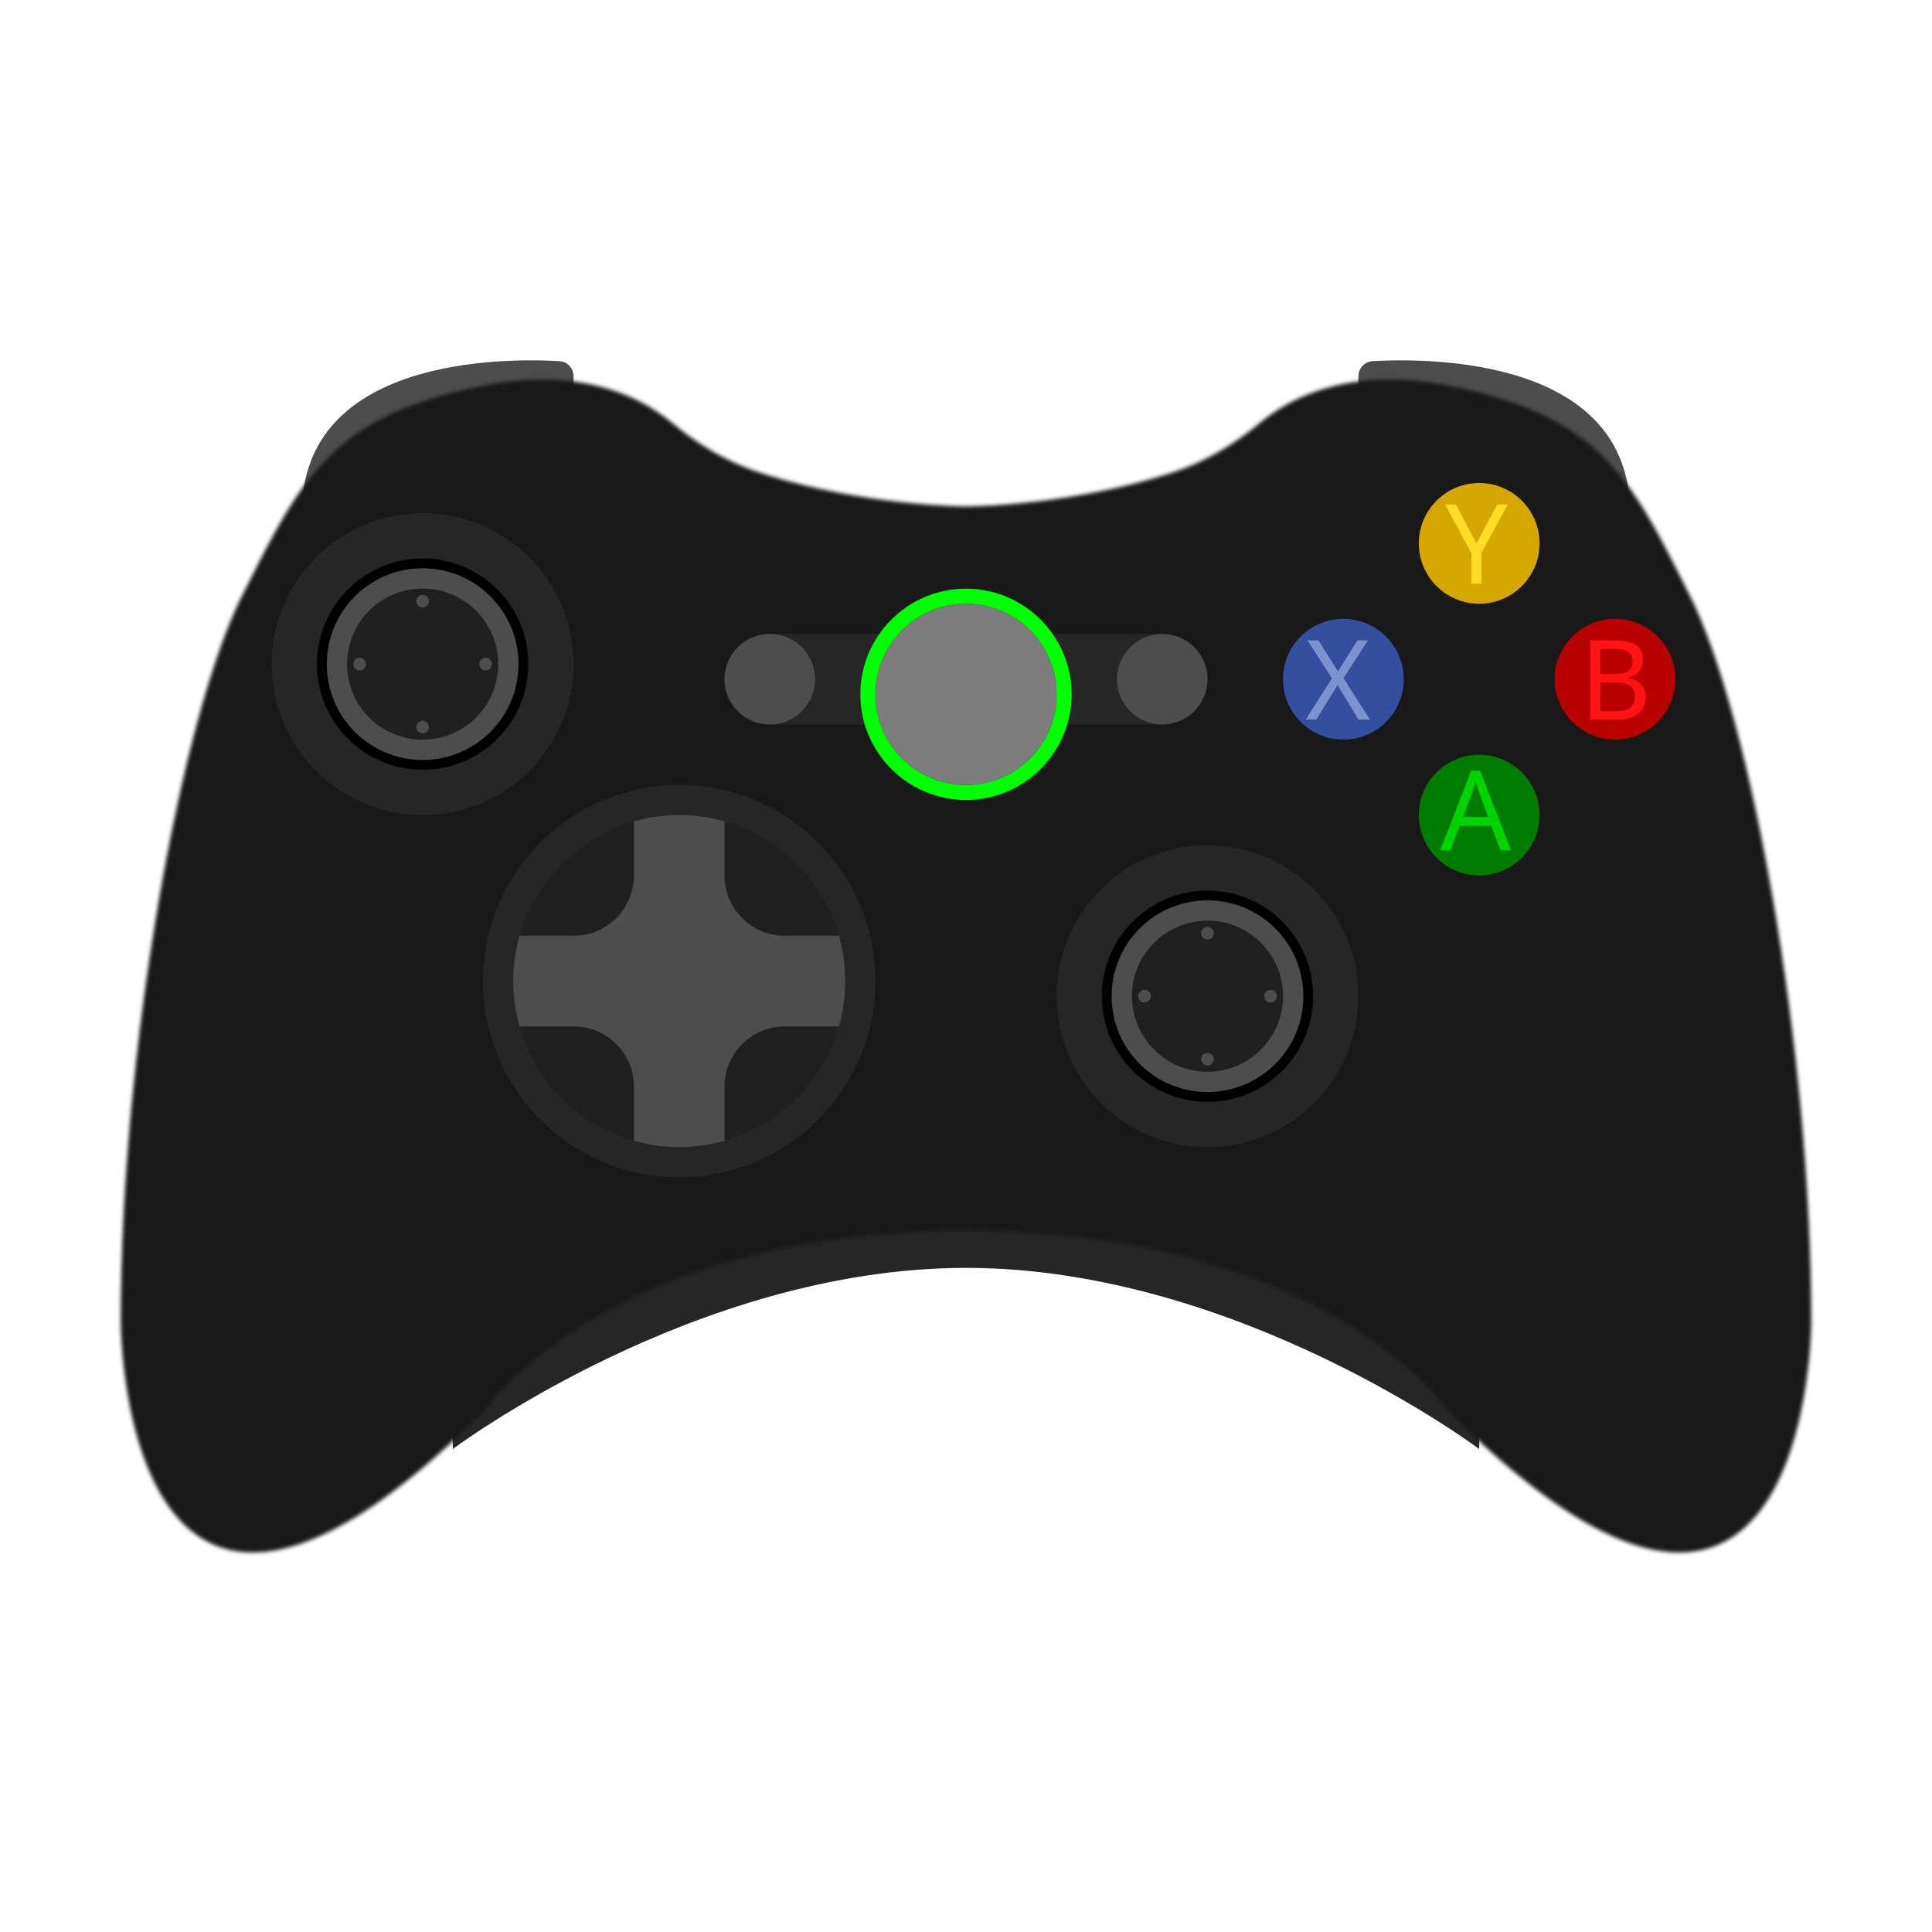
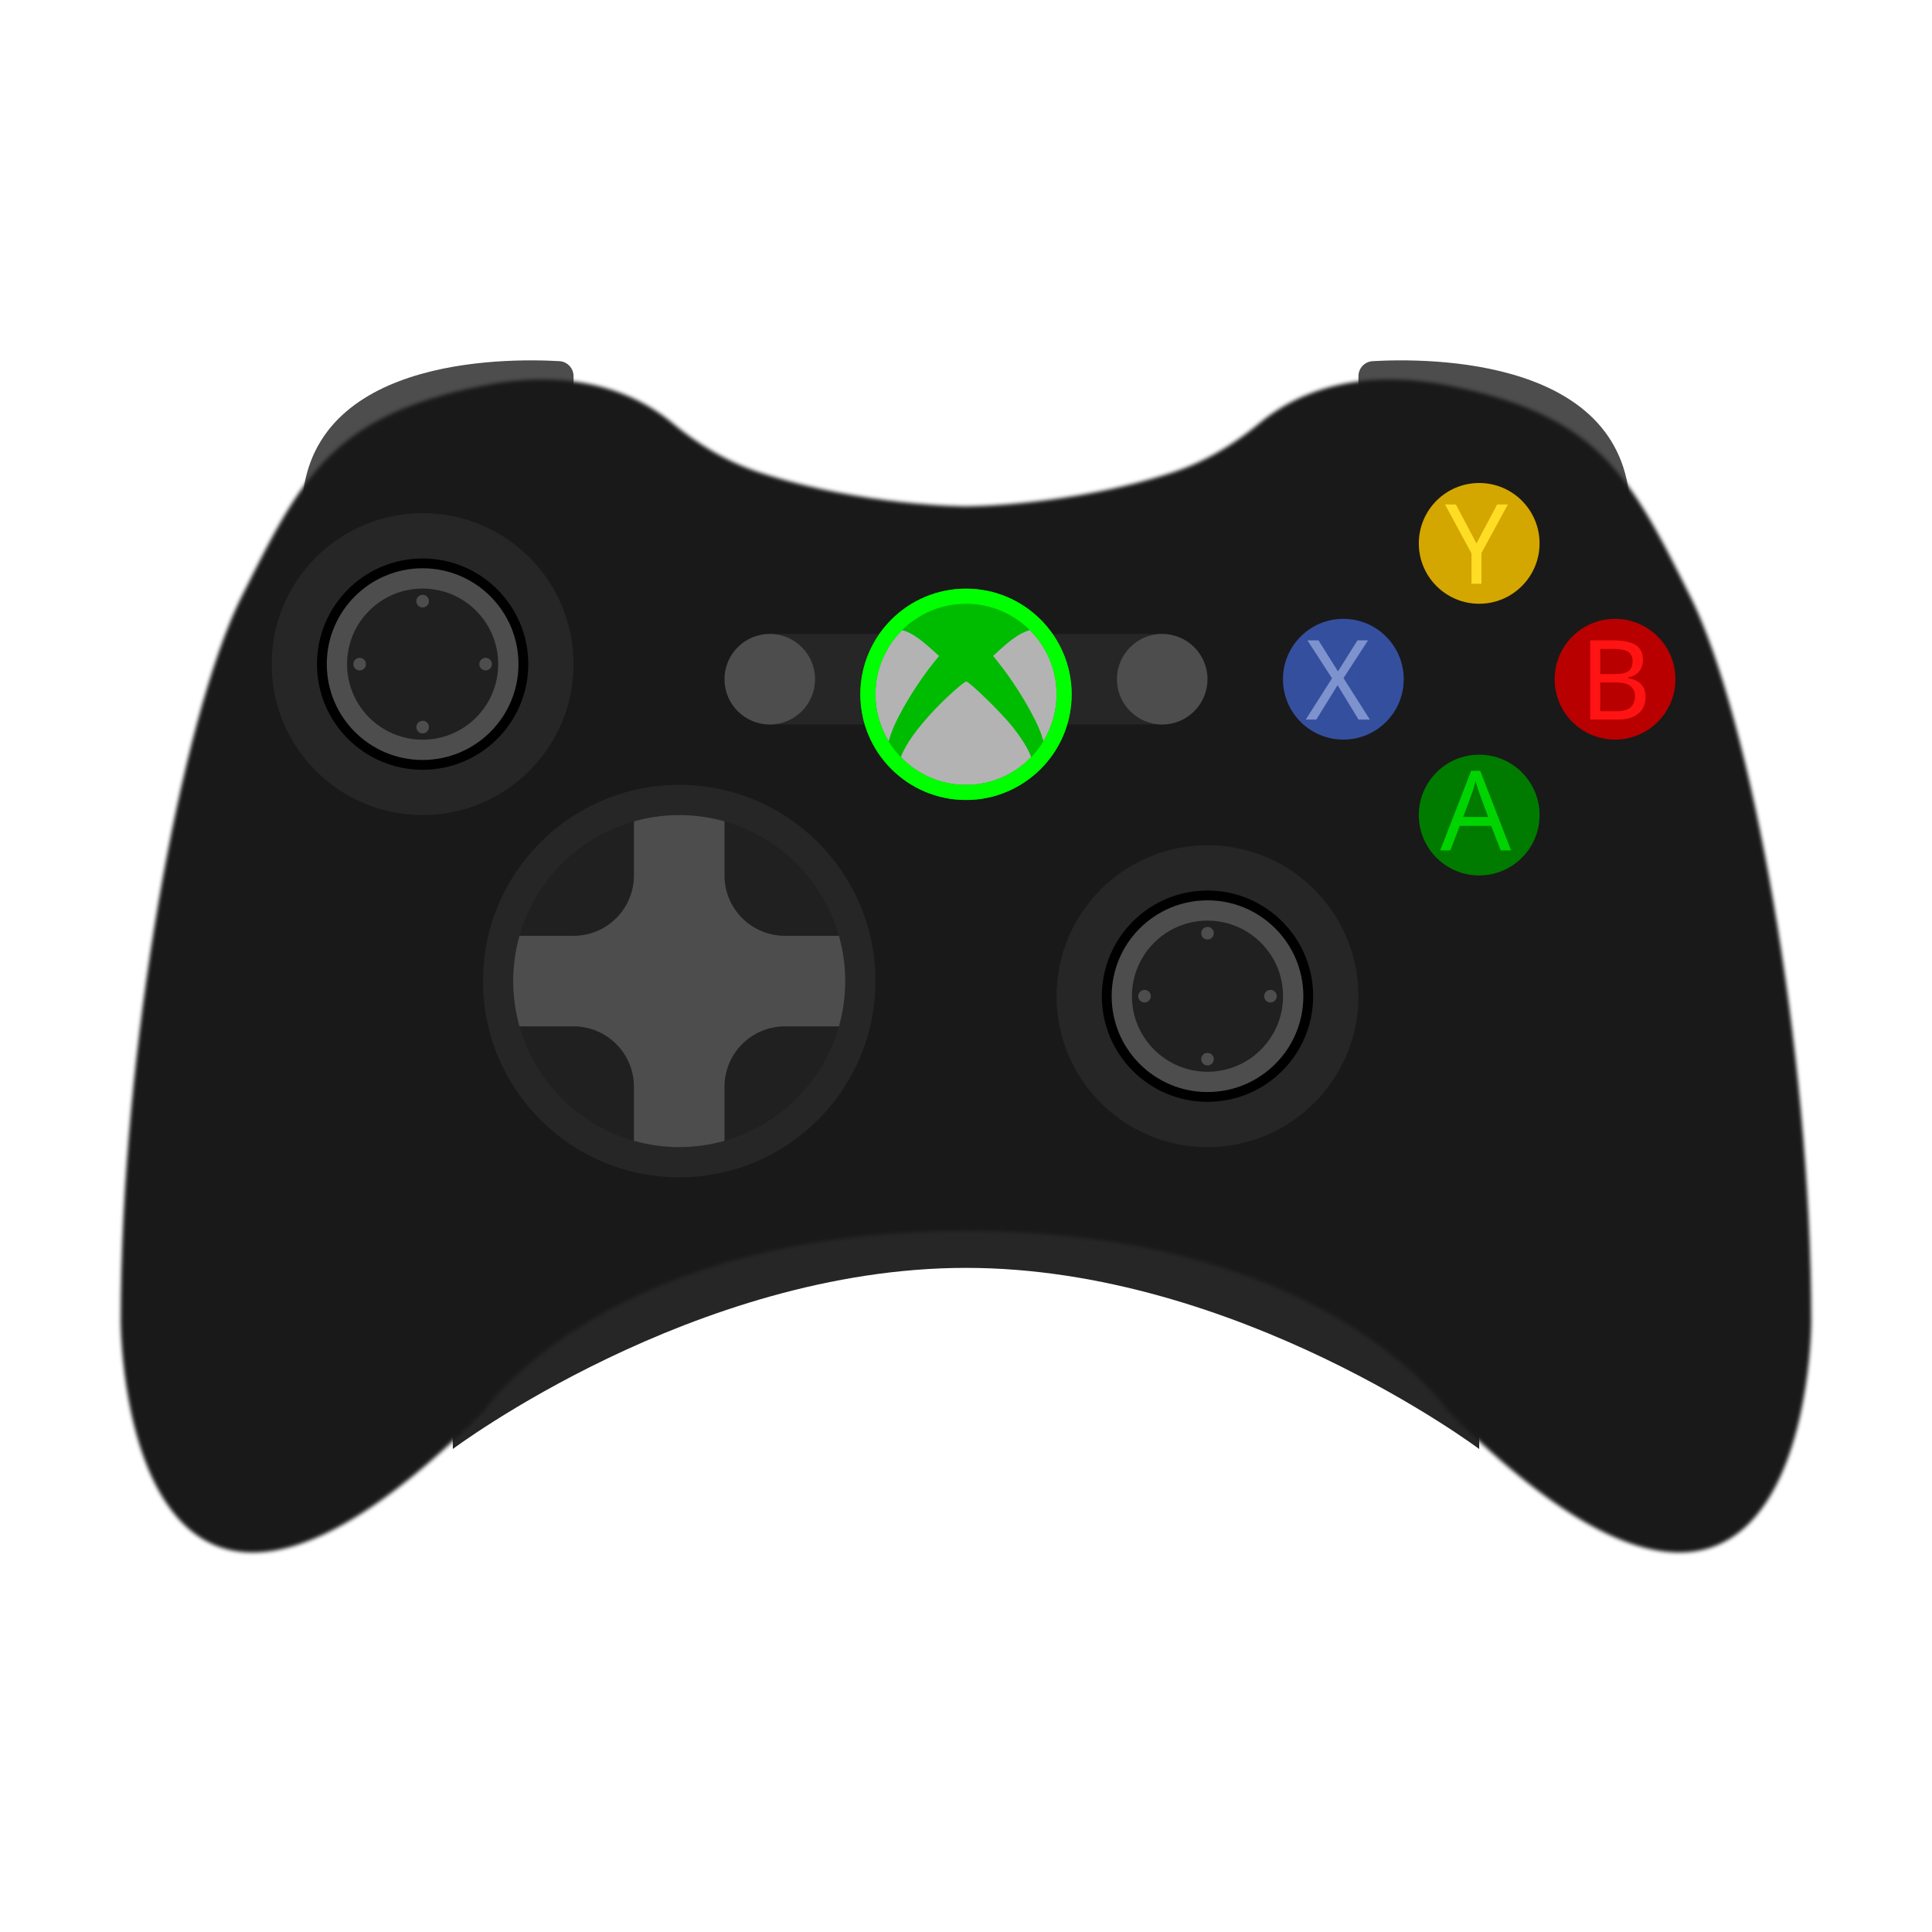
<svg xmlns="http://www.w3.org/2000/svg" viewBox="0 0 341.333 341.333" height="256" width="256" xml:space="preserve" id="svg2" version="1.1">
  <defs id="defs6">
    <clipPath id="clipPath18" clipPathUnits="userSpaceOnUse">
      <path id="path16" d="M 0,256 H 256 V 0 H 0 Z" />
    </clipPath>
    <clipPath id="clipPath26" clipPathUnits="userSpaceOnUse">
      <path id="path24" d="M 8,215.426 H 248 V 40.574 H 8 Z" />
    </clipPath>
    <filter style="color-interpolation-filters:sRGB" id="filter854" x="-0.003" width="1.006" y="-0.004" height="1.009">
      <feGaussianBlur stdDeviation="0.379" id="feGaussianBlur856" />
    </filter>
  </defs>
  <g id="g22" transform="matrix(1.333333,0,0,-1.333333,0,341.3333)" />
  <path id="path38" style="fill:#262626;fill-opacity:1;fill-rule:nonzero;stroke:none;stroke-width:1.333" d="m 80,256 c 0,0 42.667,-32 90.667,-32 48,0 90.667,32 90.667,32 V 213.333 H 80 Z" />
  <path id="path42" style="fill:#4d4d4d;fill-opacity:1;fill-rule:nonzero;stroke:none;stroke-width:1.333" d="m 240,74.667 v -8.197 c 0,-1.412 1.089,-2.581 2.5,-2.663 9.857,-0.568 45.5,-0.715 45.5,26.86 z" />
  <path id="path46" style="fill:#4d4d4d;fill-opacity:1;fill-rule:nonzero;stroke:none;stroke-width:1.333" d="m 101.333,74.667 v -8.197 c 0,-1.412 -1.089,-2.581 -2.5,-2.663 -9.857,-0.568 -45.5,-0.715 -45.5,26.86 z" />
  <path id="path50" style="fill:#191919;fill-opacity:1;fill-rule:nonzero;stroke:none;stroke-width:1.333;filter:url(#filter854)" d="m 298.667,105.469 c -10.667,-21.333 -16,-32 -42.667,-37.333 -17.597,-3.52 -28.228,2.251 -33.421,6.584 -4.571,3.809 -9.72,6.891 -15.375,8.741 -18.349,6.008 -36.537,6.008 -36.537,6.008 0,0 -18.187,0 -36.537,-6.008 -5.655,-1.851 -10.804,-4.932 -15.373,-8.741 -5.196,-4.333 -15.825,-10.104 -33.423,-6.584 -26.667,5.333 -32,16 -42.667,37.333 -10.667,21.333 -21.333,80 -21.333,128 0,0 0,80 64,16 0,0 21.333,-32 85.333,-32 64,0 85.333,32 85.333,32 64,64 64,-16 64,-16 0,-48 -10.667,-106.667 -21.333,-128" />
  <path d="M 205.333,128 H 136 v -16 h 69.333 z" style="fill:#262626;fill-opacity:1;fill-rule:nonzero;stroke:none;stroke-width:1.333" id="path52" />
  <path id="path56" style="fill:#4d4d4d;fill-opacity:1;fill-rule:nonzero;stroke:none;stroke-width:1.333" d="m 144,120 c 0,4.417 -3.583,8 -8,8 -4.417,0 -8,-3.583 -8,-8 0,-4.417 3.583,-8 8,-8 4.417,0 8,3.583 8,8" />
  <path id="path60" style="fill:#4d4d4d;fill-opacity:1;fill-rule:nonzero;stroke:none;stroke-width:1.333" d="m 213.333,120 c 0,4.417 -3.583,8 -8,8 -4.417,0 -8,-3.583 -8,-8 0,-4.417 3.583,-8 8,-8 4.417,0 8,3.583 8,8" />
+   <g id="g875" transform="translate(108.9633,-166.5086)">
+     <path d="m 61.703,270.509 c -10.293,0 -18.667,8.373 -18.667,18.667 0,10.293 8.373,18.667 18.667,18.667 10.293,0 18.667,-8.373 18.667,-18.667 0,-10.293 -8.373,-18.667 -18.667,-18.667" style="fill:#00bc00;fill-opacity:1;fill-rule:nonzero;stroke:none;stroke-width:1.333" id="path64-7" />
+     <path id="path68-2" d="m 72.985,277.834 c -0.584,0.156 -1.384,0.501 -1.995,0.88 -1.049,0.651 -2.022,1.418 -3.422,2.698 l -1.073,0.979 0.992,1.24 c 3.148,3.941 6.576,9.736 7.602,12.852 0.109,0.332 0.199,0.662 0.279,0.984 1.472,-2.42 2.336,-5.252 2.336,-8.292 0,-4.433 -1.806,-8.443 -4.719,-11.341 z m -22.578,0.013 c -2.905,2.897 -4.703,6.902 -4.703,11.328 0,3.051 0.87,5.892 2.352,8.318 0.125,-0.504 0.276,-1.024 0.471,-1.552 1.253,-3.382 4.581,-8.85 7.734,-12.706 l 0.682,-0.831 -1.245,-1.12 c -2.131,-1.919 -3.506,-2.866 -4.792,-3.299 -0.217,-0.073 -0.35,-0.102 -0.5,-0.138 z m 11.362,9.073 c -0.336,-0.075 -3.45,2.694 -5.685,5.057 -3.072,3.246 -5.127,6.169 -5.891,8.292 2.91,3.019 6.986,4.906 11.51,4.906 4.528,0 8.607,-1.89 11.518,-4.914 -0.572,-1.538 -1.791,-3.505 -3.604,-5.719 -1.96,-2.394 -7.194,-7.477 -7.849,-7.622 z" style="fill:#b3b3b3;fill-opacity:1;fill-rule:nonzero;stroke:none;stroke-width:1.333" />
+   </g>
  <path id="path64" style="fill:#00ff00;fill-opacity:1;fill-rule:nonzero;stroke:none;stroke-width:1.333" d="m 170.667,104 c -10.293,0 -18.667,8.373 -18.667,18.667 0,10.293 8.373,18.667 18.667,18.667 10.293,0 18.667,-8.373 18.667,-18.667 C 189.333,112.373 180.96,104 170.667,104 m 0,2.667 c 8.836,0 16,7.164 16,16 0,8.836 -7.164,16 -16,16 -8.836,0 -16,-7.164 -16,-16 0,-8.836 7.164,-16 16,-16" />
-   <path id="path68" style="fill:#7d7d7d;fill-opacity:1;fill-rule:nonzero;stroke:none;stroke-width:1.333" d="m 186.667,122.667 c 0,8.836 -7.164,16 -16,16 -8.836,0 -16,-7.164 -16,-16 0,-8.836 7.164,-16 16,-16 8.836,0 16,7.164 16,16" />
  <path id="path72" style="fill:#262626;fill-opacity:1;fill-rule:nonzero;stroke:none;stroke-width:1.333" d="m 154.667,173.333 c 0,19.145 -15.521,34.667 -34.667,34.667 -19.145,0 -34.667,-15.521 -34.667,-34.667 0,-19.145 15.521,-34.667 34.667,-34.667 19.145,0 34.667,15.521 34.667,34.667" />
  <path id="path76" style="fill:#262626;fill-opacity:1;fill-rule:nonzero;stroke:none;stroke-width:1.333" d="m 240,176 c 0,14.728 -11.939,26.667 -26.667,26.667 -14.728,0 -26.667,-11.939 -26.667,-26.667 0,-14.728 11.939,-26.667 26.667,-26.667 C 228.061,149.333 240,161.272 240,176" />
  <path id="path80" style="fill:#202020;fill-opacity:1;fill-rule:nonzero;stroke:none;stroke-width:1.333" d="m 149.333,173.333 c 0,16.2 -13.133,29.333 -29.333,29.333 -16.2,0 -29.333,-13.133 -29.333,-29.333 C 90.667,157.133 103.8,144 120,144 c 16.2,0 29.333,13.133 29.333,29.333" />
  <path id="path84" style="fill:#354f9f;fill-opacity:1;fill-rule:nonzero;stroke:none;stroke-width:1.333" d="m 248,120 c 0,5.891 -4.776,10.667 -10.667,10.667 -5.891,0 -10.667,-4.776 -10.667,-10.667 0,-5.891 4.776,-10.667 10.667,-10.667 5.891,0 10.667,4.776 10.667,10.667" />
  <path id="path88" style="fill:#d4a600;fill-opacity:1;fill-rule:nonzero;stroke:none;stroke-width:1.333" d="m 272,96 c 0,5.891 -4.776,10.667 -10.667,10.667 -5.891,0 -10.667,-4.776 -10.667,-10.667 0,-5.891 4.776,-10.667 10.667,-10.667 5.891,0 10.667,4.776 10.667,10.667" />
  <path id="path92" style="fill:#007b00;fill-opacity:1;fill-rule:nonzero;stroke:none;stroke-width:1.333" d="m 272,144 c 0,5.891 -4.776,10.667 -10.667,10.667 -5.891,0 -10.667,-4.776 -10.667,-10.667 0,-5.891 4.776,-10.667 10.667,-10.667 5.891,0 10.667,4.776 10.667,10.667" />
  <path id="path96" style="fill:#b80000;fill-opacity:1;fill-rule:nonzero;stroke:none;stroke-width:1.333" d="m 296,120 c 0,5.891 -4.776,10.667 -10.667,10.667 -5.891,0 -10.667,-4.776 -10.667,-10.667 0,-5.891 4.776,-10.667 10.667,-10.667 5.891,0 10.667,4.776 10.667,10.667" />
  <g id="g882" transform="translate(3.53334,-3.53333)">
    <path d="m 227.6,179.533 c 0,9.831 -7.969,17.8 -17.8,17.8 -9.831,0 -17.8,-7.969 -17.8,-17.8 0,-9.83 7.969,-17.8 17.8,-17.8 9.831,0 17.8,7.97 17.8,17.8" style="fill:#4d4d4d;fill-opacity:1;fill-rule:nonzero;stroke:#000000;stroke-width:1.733;stroke-miterlimit:4;stroke-dasharray:none;stroke-opacity:1" id="path100" />
    <path d="m 223.15,179.533 c 0,7.373 -5.977,13.35 -13.35,13.35 -7.373,0 -13.35,-5.977 -13.35,-13.35 0,-7.373 5.977,-13.35 13.35,-13.35 7.373,0 13.35,5.977 13.35,13.35" style="fill:#202020;fill-opacity:1;fill-rule:nonzero;stroke:none;stroke-width:1.333" id="path104" />
    <path d="m 199.787,179.533 c 0,0.615 -0.497,1.113 -1.113,1.113 -0.615,0 -1.113,-0.497 -1.113,-1.113 0,-0.615 0.497,-1.113 1.113,-1.113 0.615,0 1.113,0.497 1.113,1.113" style="fill:#4d4d4d;fill-opacity:1;fill-rule:nonzero;stroke:none;stroke-width:1.333" id="path108" />
    <path d="m 222.037,179.533 c 0,0.615 -0.497,1.113 -1.113,1.113 -0.615,0 -1.113,-0.497 -1.113,-1.113 0,-0.615 0.497,-1.113 1.113,-1.113 0.615,0 1.113,0.497 1.113,1.113" style="fill:#4d4d4d;fill-opacity:1;fill-rule:nonzero;stroke:none;stroke-width:1.333" id="path112" />
    <path d="m 209.8,169.521 c -0.615,0 -1.112,-0.498 -1.112,-1.113 0,-0.614 0.497,-1.113 1.112,-1.113 0.615,0 1.113,0.498 1.113,1.113 0,0.614 -0.497,1.113 -1.113,1.113" style="fill:#4d4d4d;fill-opacity:1;fill-rule:nonzero;stroke:none;stroke-width:1.333" id="path116" />
    <path d="m 209.8,191.771 c -0.615,0 -1.112,-0.497 -1.112,-1.113 0,-0.615 0.497,-1.113 1.112,-1.113 0.615,0 1.113,0.497 1.113,1.113 0,0.615 -0.497,1.113 -1.113,1.113" style="fill:#4d4d4d;fill-opacity:1;fill-rule:nonzero;stroke:none;stroke-width:1.333" id="path120" />
  </g>
  <path id="path124" style="fill:#262626;fill-opacity:1;fill-rule:nonzero;stroke:none;stroke-width:1.333" d="m 101.333,117.333 c 0,14.727 -11.939,26.667 -26.667,26.667 -14.727,0 -26.667,-11.939 -26.667,-26.667 0,-14.727 11.939,-26.667 26.667,-26.667 14.727,0 26.667,11.939 26.667,26.667" />
  <g id="g874" transform="translate(0.806113,0.898406)">
    <path d="m 91.661,116.435 c 0,9.83 -7.97,17.8 -17.8,17.8 -9.83,0 -17.8,-7.97 -17.8,-17.8 0,-9.83 7.97,-17.8 17.8,-17.8 9.83,0 17.8,7.97 17.8,17.8" style="fill:#4d4d4d;fill-opacity:1;fill-rule:nonzero;stroke:#000000;stroke-width:1.733;stroke-miterlimit:4;stroke-dasharray:none;stroke-opacity:1" id="path128" />
    <path d="m 87.211,116.435 c 0,7.373 -5.977,13.35 -13.35,13.35 -7.373,0 -13.35,-5.977 -13.35,-13.35 0,-7.373 5.977,-13.35 13.35,-13.35 7.373,0 13.35,5.977 13.35,13.35" style="fill:#202020;fill-opacity:1;fill-rule:nonzero;stroke:none;stroke-width:1.333" id="path132" />
    <path d="m 63.848,116.435 c 0,0.614 -0.498,1.113 -1.113,1.113 -0.614,0 -1.113,-0.498 -1.113,-1.113 0,-0.614 0.498,-1.113 1.113,-1.113 0.614,0 1.113,0.498 1.113,1.113" style="fill:#4d4d4d;fill-opacity:1;fill-rule:nonzero;stroke:none;stroke-width:1.333" id="path136" />
    <path d="m 86.098,116.435 c 0,0.614 -0.498,1.113 -1.113,1.113 -0.614,0 -1.113,-0.498 -1.113,-1.113 0,-0.614 0.498,-1.113 1.113,-1.113 0.614,0 1.113,0.498 1.113,1.113" style="fill:#4d4d4d;fill-opacity:1;fill-rule:nonzero;stroke:none;stroke-width:1.333" id="path140" />
    <path d="m 73.861,106.422 c -0.614,0 -1.112,-0.498 -1.112,-1.113 0,-0.614 0.498,-1.113 1.112,-1.113 0.614,0 1.113,0.498 1.113,1.113 0,0.614 -0.498,1.113 -1.113,1.113" style="fill:#4d4d4d;fill-opacity:1;fill-rule:nonzero;stroke:none;stroke-width:1.333" id="path144" />
    <path d="m 73.861,128.672 c -0.614,0 -1.112,-0.498 -1.112,-1.113 0,-0.614 0.498,-1.113 1.112,-1.113 0.614,0 1.113,0.498 1.113,1.113 0,0.614 -0.498,1.113 -1.113,1.113" style="fill:#4d4d4d;fill-opacity:1;fill-rule:nonzero;stroke:none;stroke-width:1.333" id="path148" />
  </g>
  <path id="path152" style="fill:#4d4d4d;fill-opacity:1;fill-rule:nonzero;stroke:none;stroke-width:1.333" d="m 138.667,165.333 c -5.891,0 -10.667,-4.776 -10.667,-10.667 v -9.553 c -2.544,-0.72 -5.225,-1.113 -8,-1.113 -2.775,0 -5.456,0.393 -8,1.113 v 9.553 c 0,5.891 -4.776,10.667 -10.667,10.667 h -9.553 c -0.72,2.544 -1.113,5.225 -1.113,8 0,2.775 0.393,5.456 1.113,8 h 9.553 c 5.891,0 10.667,4.776 10.667,10.667 v 9.553 c 2.544,0.72 5.225,1.113 8,1.113 2.775,0 5.456,-0.393 8,-1.113 V 192 c 0,-5.891 4.776,-10.667 10.667,-10.667 h 9.553 c 0.72,-2.544 1.113,-5.225 1.113,-8 0,-2.775 -0.393,-5.456 -1.113,-8 z" />
  <text xml:space="preserve" style="font-style:normal;font-weight:normal;font-size:19.61px;line-height:1.25;font-family:sans-serif;letter-spacing:0px;word-spacing:0px;fill:#00d400;fill-opacity:1;stroke:none;stroke-width:0.49;" x="254.451" y="150.237" id="text81">
    <tspan id="tspan79" x="254.451" y="150.237" style="stroke-width:0.49;fill:#00d400;fill-opacity:1;">A</tspan>
  </text>
  <text xml:space="preserve" style="font-style:normal;font-weight:normal;font-size:19.609px;line-height:1.25;font-family:sans-serif;letter-spacing:0px;word-spacing:0px;fill:#ff1313;fill-opacity:1;stroke:none;stroke-width:0.49;" x="279.042" y="127.129" id="text890">
    <tspan id="tspan888" x="279.042" y="127.129" style="stroke-width:0.49;fill:#ff1313;fill-opacity:1;">B</tspan>
  </text>
  <text xml:space="preserve" style="font-style:normal;font-weight:normal;font-size:19.609px;line-height:1.25;font-family:sans-serif;letter-spacing:0px;word-spacing:0px;fill:#7e92ce;fill-opacity:1;stroke:none;stroke-width:0.49;" x="230.612" y="127.129" id="text894">
    <tspan id="tspan892" x="230.612" y="127.129" style="stroke-width:0.49;fill:#7e92ce;fill-opacity:1;">X</tspan>
  </text>
  <text xml:space="preserve" style="font-style:normal;font-weight:normal;font-size:19.609px;line-height:1.25;font-family:sans-serif;letter-spacing:0px;word-spacing:0px;fill:#ffdd25;fill-opacity:1;stroke:none;stroke-width:0.49;" x="255.301" y="103.129" id="text898">
    <tspan id="tspan896" x="255.301" y="103.129" style="stroke-width:0.49;fill:#ffdd25;fill-opacity:1;">Y</tspan>
  </text>
</svg>
